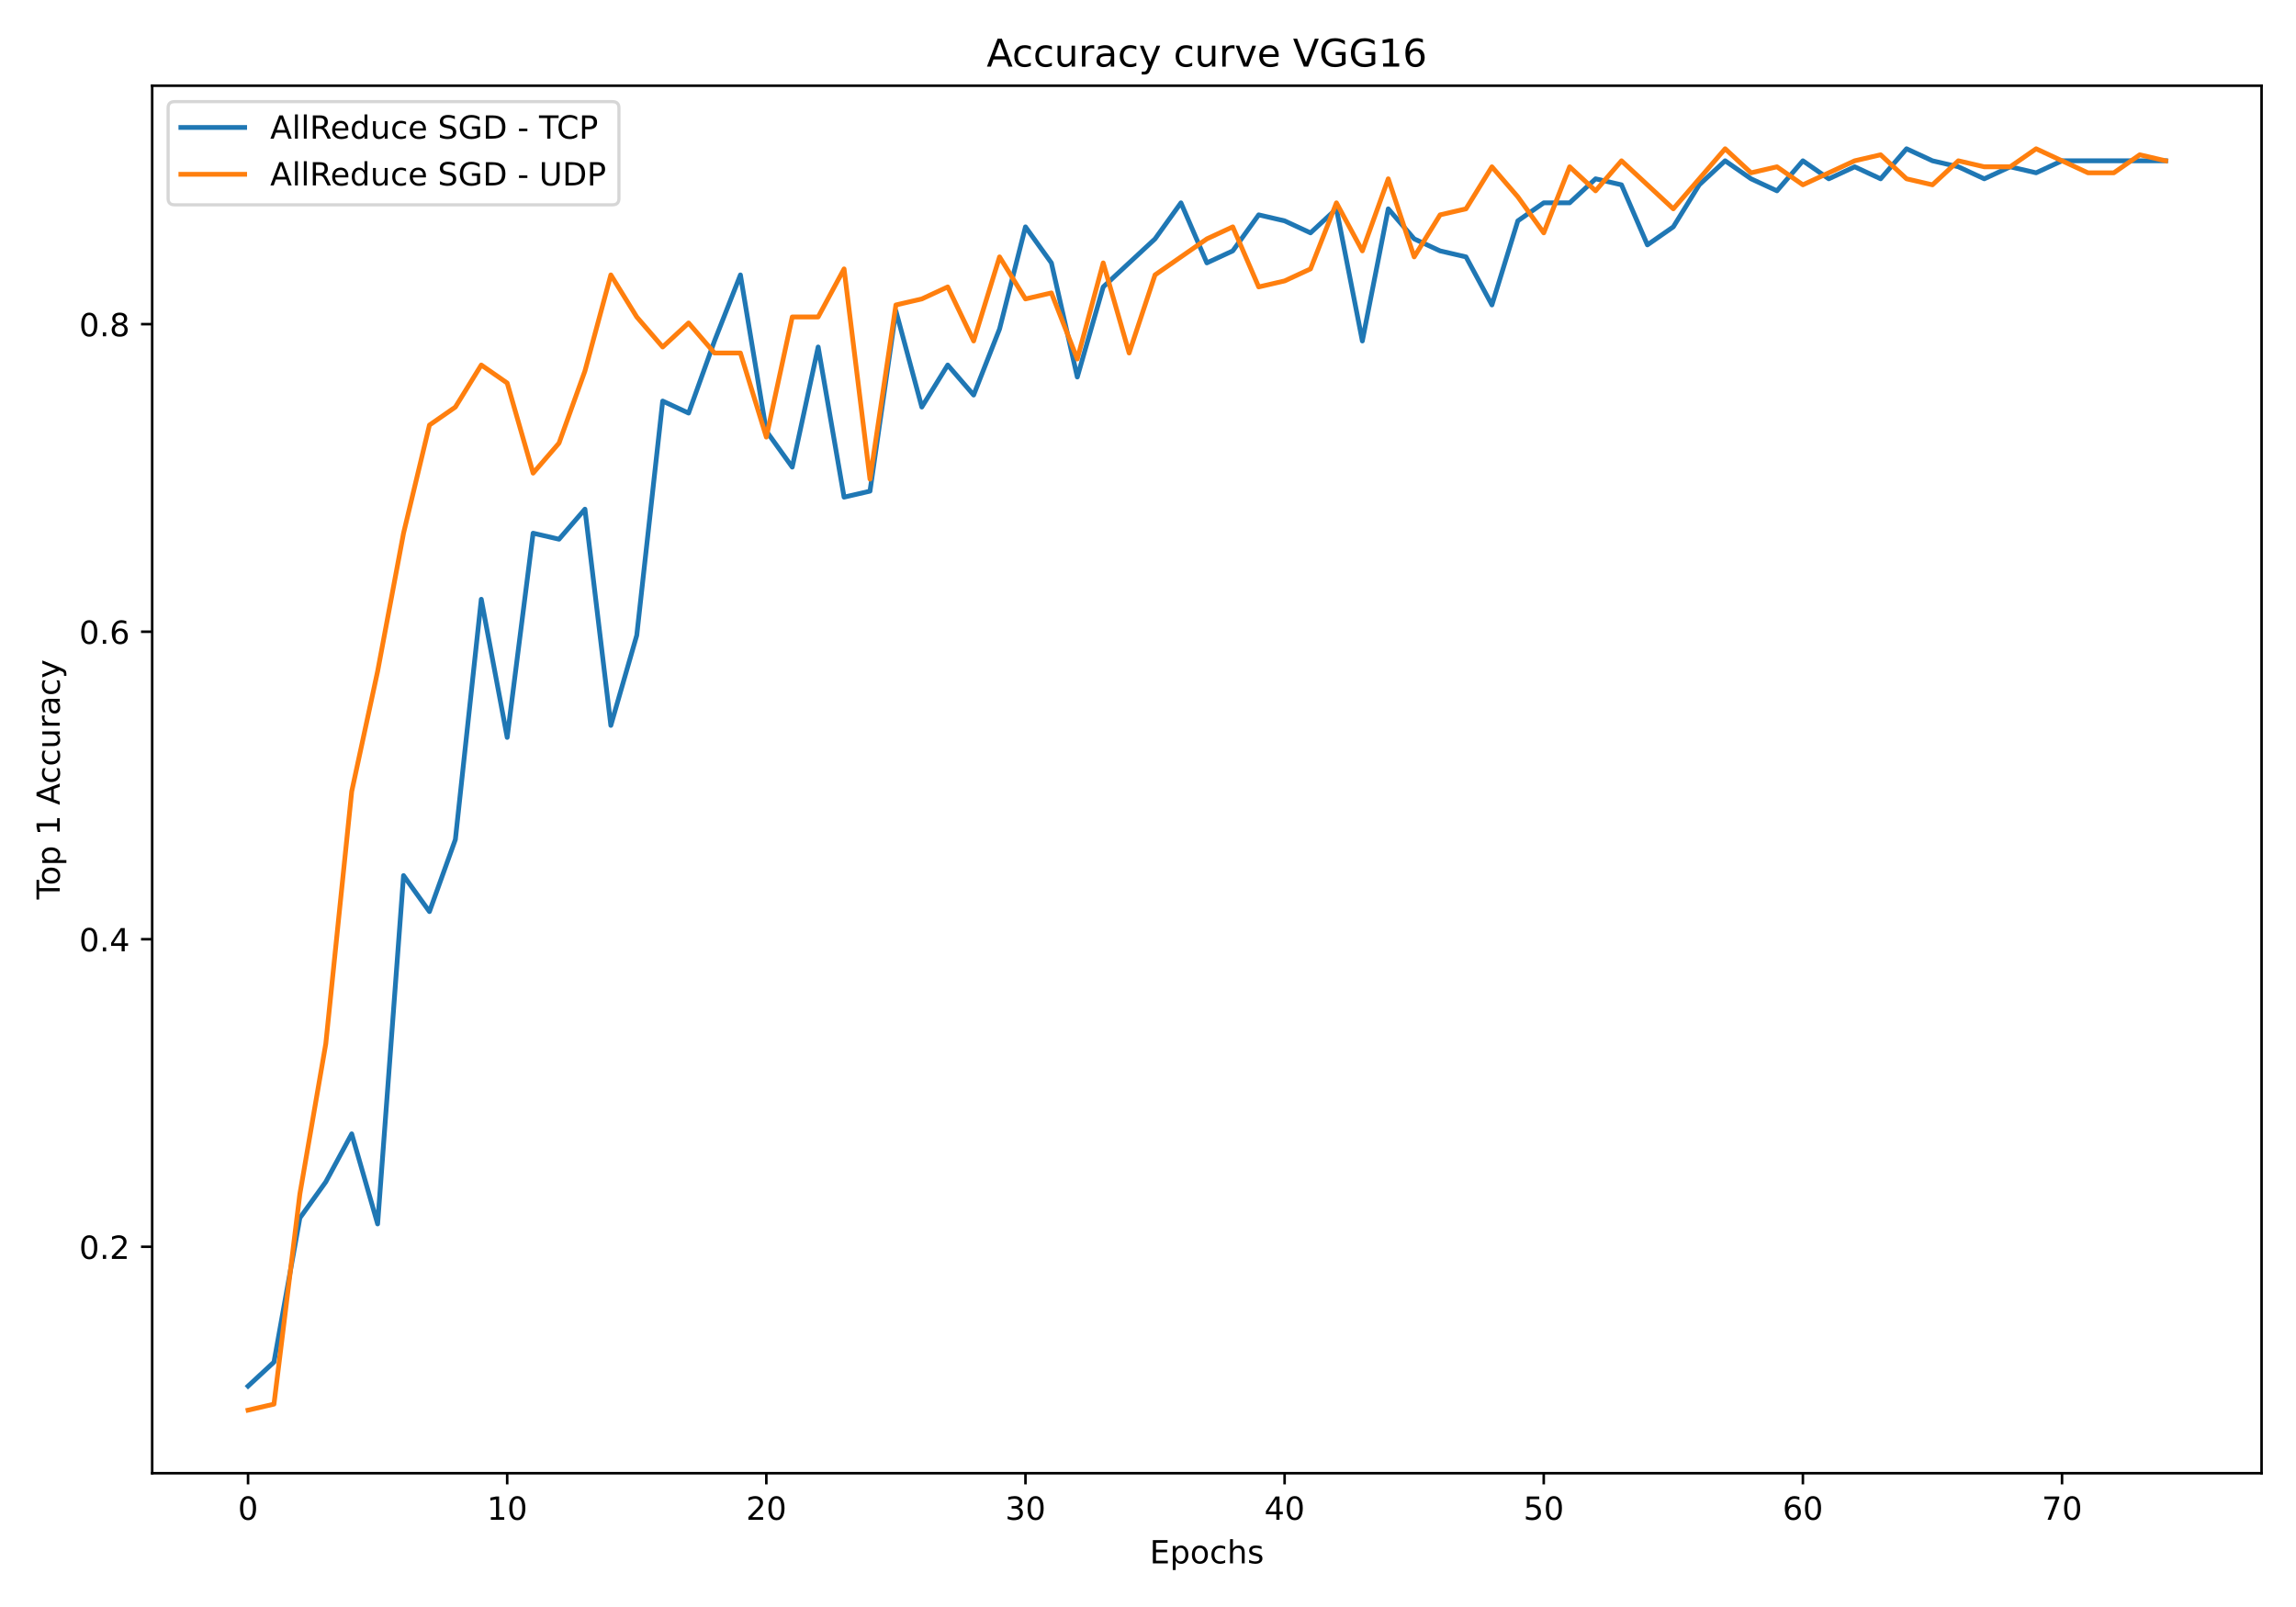
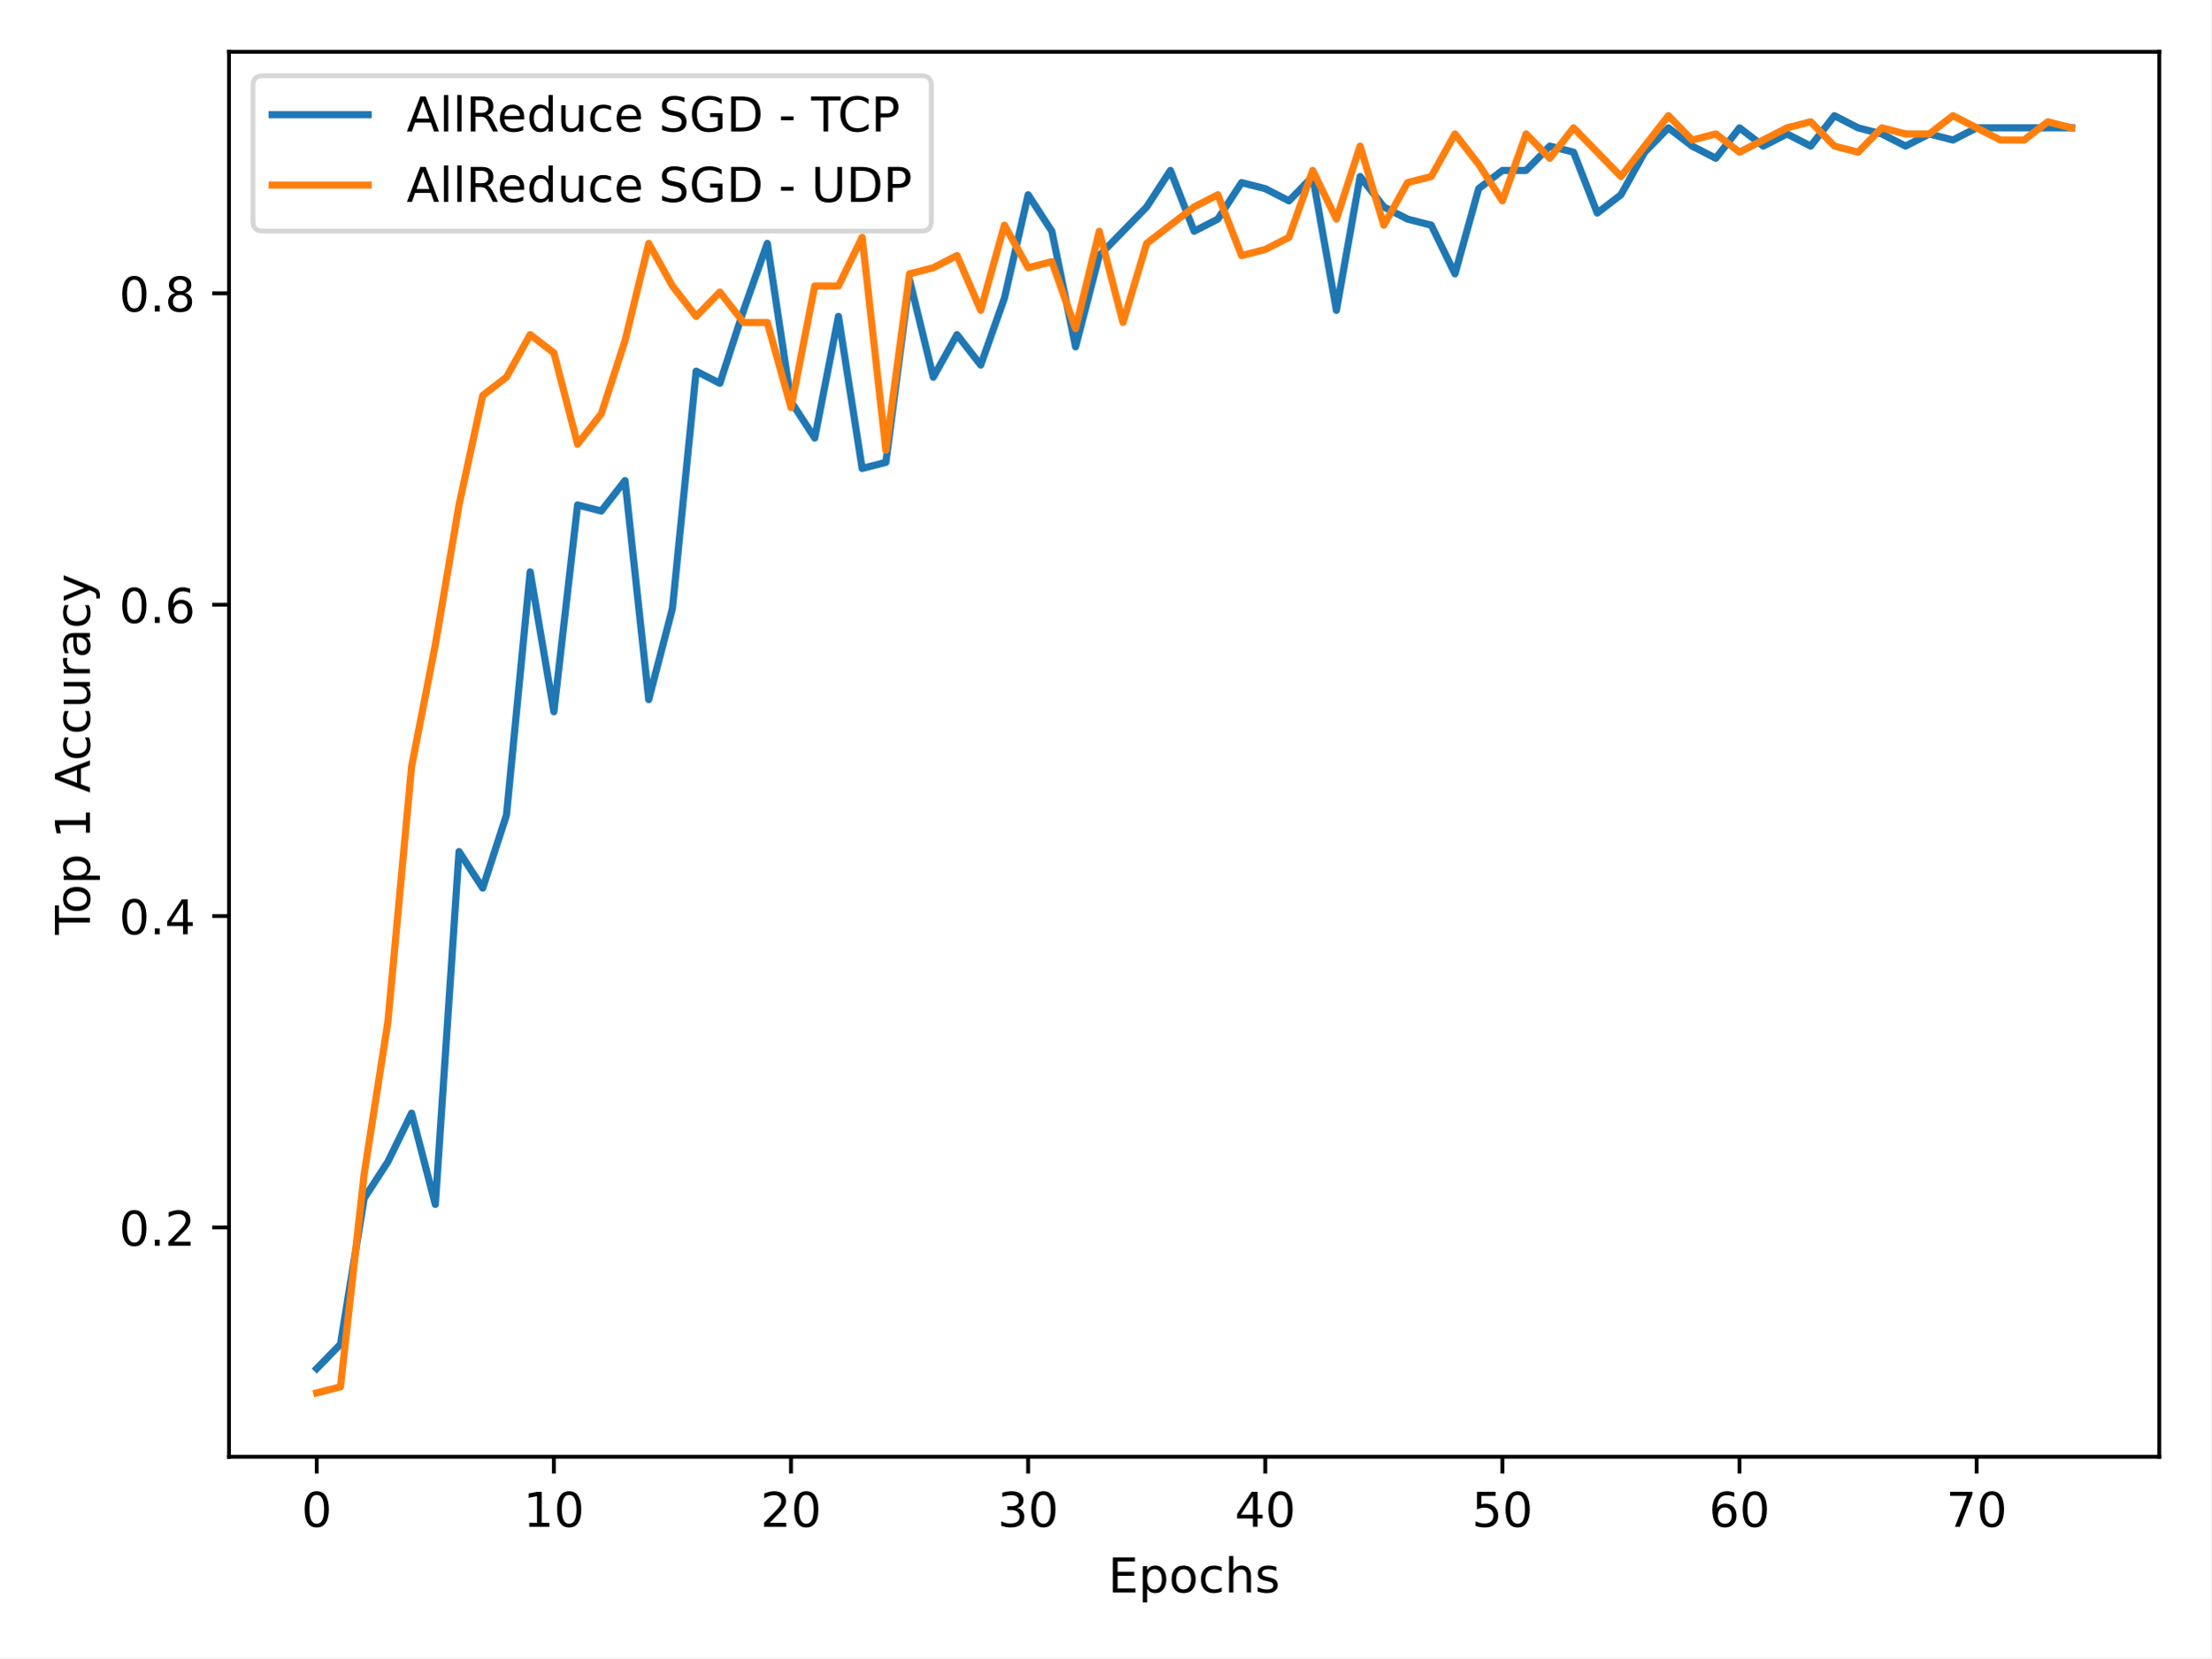
- <svg xmlns="http://www.w3.org/2000/svg" xmlns:xlink="http://www.w3.org/1999/xlink" height="504pt" version="1.1" viewBox="0 0 720 504" width="720pt">
+ <svg xmlns="http://www.w3.org/2000/svg" xmlns:xlink="http://www.w3.org/1999/xlink" height="345.6pt" version="1.1" viewBox="0 0 460.8 345.6" width="460.8pt">
  <defs>
    <style type="text/css">*{stroke-linecap:butt;stroke-linejoin:round;}</style>
  </defs>
  <g id="figure_1">
    <g id="patch_1">
-       <path d="M 0 504  L 720 504  L 720 0  L 0 0  z " style="fill:#ffffff;" />
+       <path d="M 0 345.6  L 460.8 345.6  L 460.8 0  L 0 0  z " style="fill:#ffffff;" />
    </g>
    <g id="axes_1">
      <g id="patch_2">
-         <path d="M 47.72 462.04  L 709.2 462.04  L 709.2 26.88  L 47.72 26.88  z " style="fill:#ffffff;" />
+         <path d="M 47.72 303.64  L 450 303.64  L 450 10.8  L 47.72 10.8  z " style="fill:#ffffff;" />
      </g>
      <g id="matplotlib.axis_1">
        <g id="xtick_1">
          <g id="line2d_1">
            <defs>
-               <path d="M 0 0  L 0 3.5  " id="m35777faf15" style="stroke:#000000;stroke-width:0.8;" />
-             </defs>
-             <g>
-               <use style="stroke:#000000;stroke-width:0.8;" x="77.787" xlink:href="#m35777faf15" y="462.04" />
+               <path d="M 0 0  L 0 3.5  " id="m9f5728639e" style="stroke:#000000;stroke-width:0.8;" />
+             </defs>
+             <g>
+               <use style="stroke:#000000;stroke-width:0.8;" x="66.005" xlink:href="#m9f5728639e" y="303.64" />
            </g>
          </g>
          <g id="text_1">
-             <g transform="translate(74.60602 476.6384)scale(0.1 -0.1)">
+             <g transform="translate(62.8242 318.2384)scale(0.1 -0.1)">
              <defs>
                <path d="M 31.781 66.406  Q 24.172 66.406 20.328 58.906  Q 16.5 51.422 16.5 36.375  Q 16.5 21.391 20.328 13.891  Q 24.172 6.391 31.781 6.391  Q 39.453 6.391 43.281 13.891  Q 47.125 21.391 47.125 36.375  Q 47.125 51.422 43.281 58.906  Q 39.453 66.406 31.781 66.406  z M 31.781 74.219  Q 44.047 74.219 50.516 64.516  Q 56.984 54.828 56.984 36.375  Q 56.984 17.969 50.516 8.266  Q 44.047 -1.422 31.781 -1.422  Q 19.531 -1.422 13.062 8.266  Q 6.594 17.969 6.594 36.375  Q 6.594 54.828 13.062 64.516  Q 19.531 74.219 31.781 74.219  z " id="DejaVuSans-48" />
              </defs>
              <use xlink:href="#DejaVuSans-48" />
            </g>
          </g>
        </g>
        <g id="xtick_2">
          <g id="line2d_2">
            <g>
-               <use style="stroke:#000000;stroke-width:0.8;" x="159.05" xlink:href="#m35777faf15" y="462.04" />
+               <use style="stroke:#000000;stroke-width:0.8;" x="115.426" xlink:href="#m9f5728639e" y="303.64" />
            </g>
          </g>
          <g id="text_2">
-             <g transform="translate(152.6877 476.6384)scale(0.1 -0.1)">
+             <g transform="translate(109.0631 318.2384)scale(0.1 -0.1)">
              <defs>
                <path d="M 12.406 8.297  L 28.516 8.297  L 28.516 63.922  L 10.984 60.406  L 10.984 69.391  L 28.422 72.906  L 38.281 72.906  L 38.281 8.297  L 54.391 8.297  L 54.391 0  L 12.406 0  z " id="DejaVuSans-49" />
              </defs>
              <use xlink:href="#DejaVuSans-49" />
              <use x="63.623" xlink:href="#DejaVuSans-48" />
            </g>
          </g>
        </g>
        <g id="xtick_3">
          <g id="line2d_3">
            <g>
-               <use style="stroke:#000000;stroke-width:0.8;" x="240.313" xlink:href="#m35777faf15" y="462.04" />
+               <use style="stroke:#000000;stroke-width:0.8;" x="164.846" xlink:href="#m9f5728639e" y="303.64" />
            </g>
          </g>
          <g id="text_3">
-             <g transform="translate(233.9506 476.6384)scale(0.1 -0.1)">
+             <g transform="translate(158.4832 318.2384)scale(0.1 -0.1)">
              <defs>
                <path d="M 19.188 8.297  L 53.609 8.297  L 53.609 0  L 7.328 0  L 7.328 8.297  Q 12.938 14.109 22.625 23.891  Q 32.328 33.688 34.812 36.531  Q 39.547 41.844 41.422 45.531  Q 43.312 49.219 43.312 52.781  Q 43.312 58.594 39.234 62.25  Q 35.156 65.922 28.609 65.922  Q 23.969 65.922 18.812 64.312  Q 13.672 62.703 7.812 59.422  L 7.812 69.391  Q 13.766 71.781 18.938 73  Q 24.125 74.219 28.422 74.219  Q 39.75 74.219 46.484 68.547  Q 53.219 62.891 53.219 53.422  Q 53.219 48.922 51.531 44.891  Q 49.859 40.875 45.406 35.406  Q 44.188 33.984 37.641 27.219  Q 31.109 20.453 19.188 8.297  z " id="DejaVuSans-50" />
              </defs>
              <use xlink:href="#DejaVuSans-50" />
              <use x="63.623" xlink:href="#DejaVuSans-48" />
            </g>
          </g>
        </g>
        <g id="xtick_4">
          <g id="line2d_4">
            <g>
-               <use style="stroke:#000000;stroke-width:0.8;" x="321.576" xlink:href="#m35777faf15" y="462.04" />
+               <use style="stroke:#000000;stroke-width:0.8;" x="214.266" xlink:href="#m9f5728639e" y="303.64" />
            </g>
          </g>
          <g id="text_4">
-             <g transform="translate(315.2135 476.6384)scale(0.1 -0.1)">
+             <g transform="translate(207.9034 318.2384)scale(0.1 -0.1)">
              <defs>
                <path d="M 40.578 39.312  Q 47.656 37.797 51.625 33  Q 55.609 28.219 55.609 21.188  Q 55.609 10.406 48.188 4.484  Q 40.766 -1.422 27.094 -1.422  Q 22.516 -1.422 17.656 -0.516  Q 12.797 0.391 7.625 2.203  L 7.625 11.719  Q 11.719 9.328 16.594 8.109  Q 21.484 6.891 26.812 6.891  Q 36.078 6.891 40.938 10.547  Q 45.797 14.203 45.797 21.188  Q 45.797 27.641 41.281 31.266  Q 36.766 34.906 28.719 34.906  L 20.219 34.906  L 20.219 43.016  L 29.109 43.016  Q 36.375 43.016 40.234 45.922  Q 44.094 48.828 44.094 54.297  Q 44.094 59.906 40.109 62.906  Q 36.141 65.922 28.719 65.922  Q 24.656 65.922 20.016 65.031  Q 15.375 64.156 9.812 62.312  L 9.812 71.094  Q 15.438 72.656 20.344 73.438  Q 25.25 74.219 29.594 74.219  Q 40.828 74.219 47.359 69.109  Q 53.906 64.016 53.906 55.328  Q 53.906 49.266 50.438 45.094  Q 46.969 40.922 40.578 39.312  z " id="DejaVuSans-51" />
              </defs>
              <use xlink:href="#DejaVuSans-51" />
              <use x="63.623" xlink:href="#DejaVuSans-48" />
            </g>
          </g>
        </g>
        <g id="xtick_5">
          <g id="line2d_5">
            <g>
-               <use style="stroke:#000000;stroke-width:0.8;" x="402.839" xlink:href="#m35777faf15" y="462.04" />
+               <use style="stroke:#000000;stroke-width:0.8;" x="263.686" xlink:href="#m9f5728639e" y="303.64" />
            </g>
          </g>
          <g id="text_5">
-             <g transform="translate(396.4764 476.6384)scale(0.1 -0.1)">
+             <g transform="translate(257.3235 318.2384)scale(0.1 -0.1)">
              <defs>
                <path d="M 37.797 64.312  L 12.891 25.391  L 37.797 25.391  z M 35.203 72.906  L 47.609 72.906  L 47.609 25.391  L 58.016 25.391  L 58.016 17.188  L 47.609 17.188  L 47.609 0  L 37.797 0  L 37.797 17.188  L 4.891 17.188  L 4.891 26.703  z " id="DejaVuSans-52" />
              </defs>
              <use xlink:href="#DejaVuSans-52" />
              <use x="63.623" xlink:href="#DejaVuSans-48" />
            </g>
          </g>
        </g>
        <g id="xtick_6">
          <g id="line2d_6">
            <g>
-               <use style="stroke:#000000;stroke-width:0.8;" x="484.102" xlink:href="#m35777faf15" y="462.04" />
+               <use style="stroke:#000000;stroke-width:0.8;" x="313.106" xlink:href="#m9f5728639e" y="303.64" />
            </g>
          </g>
          <g id="text_6">
-             <g transform="translate(477.7393 476.6384)scale(0.1 -0.1)">
+             <g transform="translate(306.7437 318.2384)scale(0.1 -0.1)">
              <defs>
                <path d="M 10.797 72.906  L 49.516 72.906  L 49.516 64.594  L 19.828 64.594  L 19.828 46.734  Q 21.969 47.469 24.109 47.828  Q 26.266 48.188 28.422 48.188  Q 40.625 48.188 47.75 41.5  Q 54.891 34.812 54.891 23.391  Q 54.891 11.625 47.562 5.094  Q 40.234 -1.422 26.906 -1.422  Q 22.312 -1.422 17.547 -0.641  Q 12.797 0.141 7.719 1.703  L 7.719 11.625  Q 12.109 9.234 16.797 8.062  Q 21.484 6.891 26.703 6.891  Q 35.156 6.891 40.078 11.328  Q 45.016 15.766 45.016 23.391  Q 45.016 31 40.078 35.438  Q 35.156 39.891 26.703 39.891  Q 22.75 39.891 18.812 39.016  Q 14.891 38.141 10.797 36.281  z " id="DejaVuSans-53" />
              </defs>
              <use xlink:href="#DejaVuSans-53" />
              <use x="63.623" xlink:href="#DejaVuSans-48" />
            </g>
          </g>
        </g>
        <g id="xtick_7">
          <g id="line2d_7">
            <g>
-               <use style="stroke:#000000;stroke-width:0.8;" x="565.365" xlink:href="#m35777faf15" y="462.04" />
+               <use style="stroke:#000000;stroke-width:0.8;" x="362.526" xlink:href="#m9f5728639e" y="303.64" />
            </g>
          </g>
          <g id="text_7">
-             <g transform="translate(559.0022 476.6384)scale(0.1 -0.1)">
+             <g transform="translate(356.1638 318.2384)scale(0.1 -0.1)">
              <defs>
                <path d="M 33.016 40.375  Q 26.375 40.375 22.484 35.828  Q 18.609 31.297 18.609 23.391  Q 18.609 15.531 22.484 10.953  Q 26.375 6.391 33.016 6.391  Q 39.656 6.391 43.531 10.953  Q 47.406 15.531 47.406 23.391  Q 47.406 31.297 43.531 35.828  Q 39.656 40.375 33.016 40.375  z M 52.594 71.297  L 52.594 62.312  Q 48.875 64.062 45.094 64.984  Q 41.312 65.922 37.594 65.922  Q 27.828 65.922 22.672 59.328  Q 17.531 52.734 16.797 39.406  Q 19.672 43.656 24.016 45.922  Q 28.375 48.188 33.594 48.188  Q 44.578 48.188 50.953 41.516  Q 57.328 34.859 57.328 23.391  Q 57.328 12.156 50.688 5.359  Q 44.047 -1.422 33.016 -1.422  Q 20.359 -1.422 13.672 8.266  Q 6.984 17.969 6.984 36.375  Q 6.984 53.656 15.188 63.938  Q 23.391 74.219 37.203 74.219  Q 40.922 74.219 44.703 73.484  Q 48.484 72.75 52.594 71.297  z " id="DejaVuSans-54" />
              </defs>
              <use xlink:href="#DejaVuSans-54" />
              <use x="63.623" xlink:href="#DejaVuSans-48" />
            </g>
          </g>
        </g>
        <g id="xtick_8">
          <g id="line2d_8">
            <g>
-               <use style="stroke:#000000;stroke-width:0.8;" x="646.628" xlink:href="#m35777faf15" y="462.04" />
+               <use style="stroke:#000000;stroke-width:0.8;" x="411.946" xlink:href="#m9f5728639e" y="303.64" />
            </g>
          </g>
          <g id="text_8">
-             <g transform="translate(640.2651 476.6384)scale(0.1 -0.1)">
+             <g transform="translate(405.584 318.2384)scale(0.1 -0.1)">
              <defs>
                <path d="M 8.203 72.906  L 55.078 72.906  L 55.078 68.703  L 28.609 0  L 18.312 0  L 43.219 64.594  L 8.203 64.594  z " id="DejaVuSans-55" />
              </defs>
              <use xlink:href="#DejaVuSans-55" />
              <use x="63.623" xlink:href="#DejaVuSans-48" />
            </g>
          </g>
        </g>
        <g id="text_9">
-           <g transform="translate(360.5444 490.3166)scale(0.1 -0.1)">
+           <g transform="translate(230.9444 331.9166)scale(0.1 -0.1)">
            <defs>
              <path d="M 9.812 72.906  L 55.906 72.906  L 55.906 64.594  L 19.672 64.594  L 19.672 43.016  L 54.391 43.016  L 54.391 34.719  L 19.672 34.719  L 19.672 8.297  L 56.781 8.297  L 56.781 0  L 9.812 0  z " id="DejaVuSans-69" />
              <path d="M 18.109 8.203  L 18.109 -20.797  L 9.078 -20.797  L 9.078 54.688  L 18.109 54.688  L 18.109 46.391  Q 20.953 51.266 25.266 53.625  Q 29.594 56 35.594 56  Q 45.562 56 51.781 48.094  Q 58.016 40.188 58.016 27.297  Q 58.016 14.406 51.781 6.484  Q 45.562 -1.422 35.594 -1.422  Q 29.594 -1.422 25.266 0.953  Q 20.953 3.328 18.109 8.203  z M 48.688 27.297  Q 48.688 37.203 44.609 42.844  Q 40.531 48.484 33.406 48.484  Q 26.266 48.484 22.188 42.844  Q 18.109 37.203 18.109 27.297  Q 18.109 17.391 22.188 11.75  Q 26.266 6.109 33.406 6.109  Q 40.531 6.109 44.609 11.75  Q 48.688 17.391 48.688 27.297  z " id="DejaVuSans-112" />
              <path d="M 30.609 48.391  Q 23.391 48.391 19.188 42.75  Q 14.984 37.109 14.984 27.297  Q 14.984 17.484 19.156 11.844  Q 23.344 6.203 30.609 6.203  Q 37.797 6.203 41.984 11.859  Q 46.188 17.531 46.188 27.297  Q 46.188 37.016 41.984 42.703  Q 37.797 48.391 30.609 48.391  z M 30.609 56  Q 42.328 56 49.016 48.375  Q 55.719 40.766 55.719 27.297  Q 55.719 13.875 49.016 6.219  Q 42.328 -1.422 30.609 -1.422  Q 18.844 -1.422 12.172 6.219  Q 5.516 13.875 5.516 27.297  Q 5.516 40.766 12.172 48.375  Q 18.844 56 30.609 56  z " id="DejaVuSans-111" />
              <path d="M 48.781 52.594  L 48.781 44.188  Q 44.969 46.297 41.141 47.344  Q 37.312 48.391 33.406 48.391  Q 24.656 48.391 19.812 42.844  Q 14.984 37.312 14.984 27.297  Q 14.984 17.281 19.812 11.734  Q 24.656 6.203 33.406 6.203  Q 37.312 6.203 41.141 7.25  Q 44.969 8.297 48.781 10.406  L 48.781 2.094  Q 45.016 0.344 40.984 -0.531  Q 36.969 -1.422 32.422 -1.422  Q 20.062 -1.422 12.781 6.344  Q 5.516 14.109 5.516 27.297  Q 5.516 40.672 12.859 48.328  Q 20.219 56 33.016 56  Q 37.156 56 41.109 55.141  Q 45.062 54.297 48.781 52.594  z " id="DejaVuSans-99" />
              <path d="M 54.891 33.016  L 54.891 0  L 45.906 0  L 45.906 32.719  Q 45.906 40.484 42.875 44.328  Q 39.844 48.188 33.797 48.188  Q 26.516 48.188 22.312 43.547  Q 18.109 38.922 18.109 30.906  L 18.109 0  L 9.078 0  L 9.078 75.984  L 18.109 75.984  L 18.109 46.188  Q 21.344 51.125 25.703 53.562  Q 30.078 56 35.797 56  Q 45.219 56 50.047 50.172  Q 54.891 44.344 54.891 33.016  z " id="DejaVuSans-104" />
              <path d="M 44.281 53.078  L 44.281 44.578  Q 40.484 46.531 36.375 47.5  Q 32.281 48.484 27.875 48.484  Q 21.188 48.484 17.844 46.438  Q 14.5 44.391 14.5 40.281  Q 14.5 37.156 16.891 35.375  Q 19.281 33.594 26.516 31.984  L 29.594 31.297  Q 39.156 29.25 43.188 25.516  Q 47.219 21.781 47.219 15.094  Q 47.219 7.469 41.188 3.016  Q 35.156 -1.422 24.609 -1.422  Q 20.219 -1.422 15.453 -0.562  Q 10.688 0.297 5.422 2  L 5.422 11.281  Q 10.406 8.688 15.234 7.391  Q 20.062 6.109 24.812 6.109  Q 31.156 6.109 34.562 8.281  Q 37.984 10.453 37.984 14.406  Q 37.984 18.062 35.516 20.016  Q 33.062 21.969 24.703 23.781  L 21.578 24.516  Q 13.234 26.266 9.516 29.906  Q 5.812 33.547 5.812 39.891  Q 5.812 47.609 11.281 51.797  Q 16.75 56 26.812 56  Q 31.781 56 36.172 55.266  Q 40.578 54.547 44.281 53.078  z " id="DejaVuSans-115" />
            </defs>
            <use xlink:href="#DejaVuSans-69" />
            <use x="63.184" xlink:href="#DejaVuSans-112" />
            <use x="126.66" xlink:href="#DejaVuSans-111" />
            <use x="187.842" xlink:href="#DejaVuSans-99" />
            <use x="242.822" xlink:href="#DejaVuSans-104" />
            <use x="306.201" xlink:href="#DejaVuSans-115" />
          </g>
        </g>
      </g>
      <g id="matplotlib.axis_2">
        <g id="ytick_1">
          <g id="line2d_9">
            <defs>
-               <path d="M 0 0  L -3.5 0  " id="mf1822fbde4" style="stroke:#000000;stroke-width:0.8;" />
-             </defs>
-             <g>
-               <use style="stroke:#000000;stroke-width:0.8;" x="47.72" xlink:href="#mf1822fbde4" y="391.02" />
+               <path d="M 0 0  L -3.5 0  " id="m3a8a1574c3" style="stroke:#000000;stroke-width:0.8;" />
+             </defs>
+             <g>
+               <use style="stroke:#000000;stroke-width:0.8;" x="47.72" xlink:href="#m3a8a1574c3" y="255.847" />
            </g>
          </g>
          <g id="text_10">
-             <g transform="translate(24.81687 394.8196)scale(0.1 -0.1)">
+             <g transform="translate(24.81687 259.6467)scale(0.1 -0.1)">
              <defs>
                <path d="M 10.688 12.406  L 21 12.406  L 21 0  L 10.688 0  z " id="DejaVuSans-46" />
              </defs>
              <use xlink:href="#DejaVuSans-48" />
              <use x="63.623" xlink:href="#DejaVuSans-46" />
              <use x="95.41" xlink:href="#DejaVuSans-50" />
            </g>
          </g>
        </g>
        <g id="ytick_2">
          <g id="line2d_10">
            <g>
-               <use style="stroke:#000000;stroke-width:0.8;" x="47.72" xlink:href="#mf1822fbde4" y="294.569" />
+               <use style="stroke:#000000;stroke-width:0.8;" x="47.72" xlink:href="#m3a8a1574c3" y="190.941" />
            </g>
          </g>
          <g id="text_11">
-             <g transform="translate(24.81687 298.3686)scale(0.1 -0.1)">
+             <g transform="translate(24.81687 194.7402)scale(0.1 -0.1)">
              <use xlink:href="#DejaVuSans-48" />
              <use x="63.623" xlink:href="#DejaVuSans-46" />
              <use x="95.41" xlink:href="#DejaVuSans-52" />
            </g>
          </g>
        </g>
        <g id="ytick_3">
          <g id="line2d_11">
            <g>
-               <use style="stroke:#000000;stroke-width:0.8;" x="47.72" xlink:href="#mf1822fbde4" y="198.118" />
+               <use style="stroke:#000000;stroke-width:0.8;" x="47.72" xlink:href="#m3a8a1574c3" y="126.034" />
            </g>
          </g>
          <g id="text_12">
-             <g transform="translate(24.81687 201.9175)scale(0.1 -0.1)">
+             <g transform="translate(24.81687 129.8337)scale(0.1 -0.1)">
              <use xlink:href="#DejaVuSans-48" />
              <use x="63.623" xlink:href="#DejaVuSans-46" />
              <use x="95.41" xlink:href="#DejaVuSans-54" />
            </g>
          </g>
        </g>
        <g id="ytick_4">
          <g id="line2d_12">
            <g>
-               <use style="stroke:#000000;stroke-width:0.8;" x="47.72" xlink:href="#mf1822fbde4" y="101.667" />
+               <use style="stroke:#000000;stroke-width:0.8;" x="47.72" xlink:href="#m3a8a1574c3" y="61.128" />
            </g>
          </g>
          <g id="text_13">
-             <g transform="translate(24.81687 105.4665)scale(0.1 -0.1)">
+             <g transform="translate(24.81687 64.92713)scale(0.1 -0.1)">
              <defs>
                <path d="M 31.781 34.625  Q 24.75 34.625 20.719 30.859  Q 16.703 27.094 16.703 20.516  Q 16.703 13.922 20.719 10.156  Q 24.75 6.391 31.781 6.391  Q 38.812 6.391 42.859 10.172  Q 46.922 13.969 46.922 20.516  Q 46.922 27.094 42.891 30.859  Q 38.875 34.625 31.781 34.625  z M 21.922 38.812  Q 15.578 40.375 12.031 44.719  Q 8.5 49.078 8.5 55.328  Q 8.5 64.062 14.719 69.141  Q 20.953 74.219 31.781 74.219  Q 42.672 74.219 48.875 69.141  Q 55.078 64.062 55.078 55.328  Q 55.078 49.078 51.531 44.719  Q 48 40.375 41.703 38.812  Q 48.828 37.156 52.797 32.312  Q 56.781 27.484 56.781 20.516  Q 56.781 9.906 50.312 4.234  Q 43.844 -1.422 31.781 -1.422  Q 19.734 -1.422 13.25 4.234  Q 6.781 9.906 6.781 20.516  Q 6.781 27.484 10.781 32.312  Q 14.797 37.156 21.922 38.812  z M 18.312 54.391  Q 18.312 48.734 21.844 45.562  Q 25.391 42.391 31.781 42.391  Q 38.141 42.391 41.719 45.562  Q 45.312 48.734 45.312 54.391  Q 45.312 60.062 41.719 63.234  Q 38.141 66.406 31.781 66.406  Q 25.391 66.406 21.844 63.234  Q 18.312 60.062 18.312 54.391  z " id="DejaVuSans-56" />
              </defs>
              <use xlink:href="#DejaVuSans-48" />
              <use x="63.623" xlink:href="#DejaVuSans-46" />
              <use x="95.41" xlink:href="#DejaVuSans-56" />
            </g>
          </g>
        </g>
        <g id="text_14">
-           <g transform="translate(18.73719 282.085)rotate(-90)scale(0.1 -0.1)">
+           <g transform="translate(18.73719 194.845)rotate(-90)scale(0.1 -0.1)">
            <defs>
              <path d="M -0.297 72.906  L 61.375 72.906  L 61.375 64.594  L 35.5 64.594  L 35.5 0  L 25.594 0  L 25.594 64.594  L -0.297 64.594  z " id="DejaVuSans-84" />
              <path id="DejaVuSans-32" />
              <path d="M 34.188 63.188  L 20.797 26.906  L 47.609 26.906  z M 28.609 72.906  L 39.797 72.906  L 67.578 0  L 57.328 0  L 50.688 18.703  L 17.828 18.703  L 11.188 0  L 0.781 0  z " id="DejaVuSans-65" />
              <path d="M 8.5 21.578  L 8.5 54.688  L 17.484 54.688  L 17.484 21.922  Q 17.484 14.156 20.5 10.266  Q 23.531 6.391 29.594 6.391  Q 36.859 6.391 41.078 11.031  Q 45.312 15.672 45.312 23.688  L 45.312 54.688  L 54.297 54.688  L 54.297 0  L 45.312 0  L 45.312 8.406  Q 42.047 3.422 37.719 1  Q 33.406 -1.422 27.688 -1.422  Q 18.266 -1.422 13.375 4.438  Q 8.5 10.297 8.5 21.578  z M 31.109 56  z " id="DejaVuSans-117" />
              <path d="M 41.109 46.297  Q 39.594 47.172 37.812 47.578  Q 36.031 48 33.891 48  Q 26.266 48 22.188 43.047  Q 18.109 38.094 18.109 28.812  L 18.109 0  L 9.078 0  L 9.078 54.688  L 18.109 54.688  L 18.109 46.188  Q 20.953 51.172 25.484 53.578  Q 30.031 56 36.531 56  Q 37.453 56 38.578 55.875  Q 39.703 55.766 41.062 55.516  z " id="DejaVuSans-114" />
              <path d="M 34.281 27.484  Q 23.391 27.484 19.188 25  Q 14.984 22.516 14.984 16.5  Q 14.984 11.719 18.141 8.906  Q 21.297 6.109 26.703 6.109  Q 34.188 6.109 38.703 11.406  Q 43.219 16.703 43.219 25.484  L 43.219 27.484  z M 52.203 31.203  L 52.203 0  L 43.219 0  L 43.219 8.297  Q 40.141 3.328 35.547 0.953  Q 30.953 -1.422 24.312 -1.422  Q 15.922 -1.422 10.953 3.297  Q 6 8.016 6 15.922  Q 6 25.141 12.172 29.828  Q 18.359 34.516 30.609 34.516  L 43.219 34.516  L 43.219 35.406  Q 43.219 41.609 39.141 45  Q 35.062 48.391 27.688 48.391  Q 23 48.391 18.547 47.266  Q 14.109 46.141 10.016 43.891  L 10.016 52.203  Q 14.938 54.109 19.578 55.047  Q 24.219 56 28.609 56  Q 40.484 56 46.344 49.844  Q 52.203 43.703 52.203 31.203  z " id="DejaVuSans-97" />
              <path d="M 32.172 -5.078  Q 28.375 -14.844 24.75 -17.812  Q 21.141 -20.797 15.094 -20.797  L 7.906 -20.797  L 7.906 -13.281  L 13.188 -13.281  Q 16.891 -13.281 18.938 -11.516  Q 21 -9.766 23.484 -3.219  L 25.094 0.875  L 2.984 54.688  L 12.5 54.688  L 29.594 11.922  L 46.688 54.688  L 56.203 54.688  z " id="DejaVuSans-121" />
            </defs>
            <use xlink:href="#DejaVuSans-84" />
            <use x="44.084" xlink:href="#DejaVuSans-111" />
            <use x="105.266" xlink:href="#DejaVuSans-112" />
            <use x="168.742" xlink:href="#DejaVuSans-32" />
            <use x="200.529" xlink:href="#DejaVuSans-49" />
            <use x="264.152" xlink:href="#DejaVuSans-32" />
            <use x="295.939" xlink:href="#DejaVuSans-65" />
            <use x="362.598" xlink:href="#DejaVuSans-99" />
            <use x="417.578" xlink:href="#DejaVuSans-99" />
            <use x="472.559" xlink:href="#DejaVuSans-117" />
            <use x="535.938" xlink:href="#DejaVuSans-114" />
            <use x="577.051" xlink:href="#DejaVuSans-97" />
            <use x="638.33" xlink:href="#DejaVuSans-99" />
            <use x="693.311" xlink:href="#DejaVuSans-121" />
          </g>
        </g>
      </g>
      <g id="line2d_13">
-         <path clip-path="url(#pda87ad1777)" d="M 77.787 434.725  L 85.914 427.19  L 94.04 381.978  L 102.166 370.675  L 110.292 355.605  L 118.419 383.862  L 126.545 274.601  L 134.671 285.904  L 142.798 263.298  L 150.924 187.946  L 159.05 231.273  L 167.176 167.224  L 175.303 169.108  L 183.429 159.689  L 191.555 227.506  L 199.682 199.249  L 207.808 125.78  L 215.934 129.548  L 224.06 106.942  L 232.187 86.22  L 240.313 135.199  L 248.439 146.502  L 256.566 108.826  L 264.692 155.921  L 272.818 154.037  L 280.945 97.523  L 289.071 127.664  L 297.197 114.477  L 305.323 123.896  L 313.45 103.174  L 321.576 71.15  L 329.702 82.452  L 337.829 118.245  L 345.955 89.988  L 354.081 82.452  L 362.207 74.917  L 370.334 63.614  L 378.46 82.452  L 386.586 78.685  L 394.713 67.382  L 402.839 69.266  L 410.965 73.033  L 419.091 65.498  L 427.218 106.942  L 435.344 65.498  L 443.47 74.917  L 451.597 78.685  L 459.723 80.569  L 467.849 95.639  L 475.975 69.266  L 484.102 63.614  L 492.228 63.614  L 500.354 56.079  L 508.481 57.963  L 516.607 76.801  L 524.733 71.15  L 532.86 57.963  L 540.986 50.428  L 549.112 56.079  L 557.238 59.847  L 565.365 50.428  L 573.491 56.079  L 581.617 52.311  L 589.744 56.079  L 597.87 46.66  L 605.996 50.428  L 614.122 52.311  L 622.249 56.079  L 630.375 52.311  L 638.501 54.195  L 646.628 50.428  L 654.754 50.428  L 662.88 50.428  L 671.006 50.428  L 679.133 50.428  " style="fill:none;stroke:#1f77b4;stroke-linecap:square;stroke-width:1.5;" />
+         <path clip-path="url(#p72094331c3)" d="M 66.005 285.258  L 70.947 280.187  L 75.889 249.763  L 80.831 242.156  L 85.774 232.015  L 90.716 251.03  L 95.658 177.503  L 100.6 185.11  L 105.542 169.897  L 110.484 119.189  L 115.426 148.346  L 120.368 105.244  L 125.31 106.512  L 130.252 100.173  L 135.194 145.811  L 140.136 126.795  L 145.078 77.355  L 150.02 79.89  L 154.962 64.677  L 159.904 50.733  L 164.846 83.693  L 169.788 91.299  L 174.73 65.945  L 179.672 97.638  L 184.614 96.37  L 189.556 58.339  L 194.498 78.622  L 199.44 69.748  L 204.382 76.087  L 209.324 62.142  L 214.266 40.591  L 219.208 48.197  L 224.15 72.284  L 229.092 53.268  L 234.034 48.197  L 238.976 43.126  L 243.918 35.52  L 248.86 48.197  L 253.802 45.662  L 258.744 38.056  L 263.686 39.323  L 268.628 41.859  L 273.57 36.788  L 278.512 64.677  L 283.454 36.788  L 288.396 43.126  L 293.338 45.662  L 298.28 46.93  L 303.222 57.071  L 308.164 39.323  L 313.106 35.52  L 318.048 35.52  L 322.99 30.449  L 327.932 31.717  L 332.874 44.394  L 337.816 40.591  L 342.758 31.717  L 347.7 26.646  L 352.642 30.449  L 357.584 32.985  L 362.526 26.646  L 367.468 30.449  L 372.41 27.914  L 377.352 30.449  L 382.294 24.111  L 387.236 26.646  L 392.178 27.914  L 397.12 30.449  L 402.062 27.914  L 407.004 29.182  L 411.946 26.646  L 416.889 26.646  L 421.831 26.646  L 426.773 26.646  L 431.715 26.646  " style="fill:none;stroke:#1f77b4;stroke-linecap:square;stroke-width:1.5;" />
      </g>
      <g id="line2d_14">
-         <path clip-path="url(#pda87ad1777)" d="M 77.787 442.26  L 85.914 440.376  L 94.04 374.443  L 102.166 327.348  L 110.292 248.228  L 118.419 210.551  L 126.545 167.224  L 134.671 133.315  L 142.798 127.664  L 150.924 114.477  L 159.05 120.129  L 167.176 148.386  L 175.303 138.967  L 183.429 116.361  L 191.555 86.22  L 199.682 99.407  L 207.808 108.826  L 215.934 101.29  L 224.06 110.71  L 232.187 110.71  L 240.313 137.083  L 248.439 99.407  L 256.566 99.407  L 264.692 84.336  L 272.818 150.27  L 280.945 95.639  L 289.071 93.755  L 297.197 89.988  L 305.323 106.942  L 313.45 80.569  L 321.576 93.755  L 329.702 91.871  L 337.829 112.593  L 345.955 82.452  L 354.081 110.71  L 362.207 86.22  L 370.334 80.569  L 378.46 74.917  L 386.586 71.15  L 394.713 89.988  L 402.839 88.104  L 410.965 84.336  L 419.091 63.614  L 427.218 78.685  L 435.344 56.079  L 443.47 80.569  L 451.597 67.382  L 459.723 65.498  L 467.849 52.311  L 475.975 61.73  L 484.102 73.033  L 492.228 52.311  L 500.354 59.847  L 508.481 50.428  L 516.607 57.963  L 524.733 65.498  L 532.86 56.079  L 540.986 46.66  L 549.112 54.195  L 557.238 52.311  L 565.365 57.963  L 573.491 54.195  L 581.617 50.428  L 589.744 48.544  L 597.87 56.079  L 605.996 57.963  L 614.122 50.428  L 622.249 52.311  L 630.375 52.311  L 638.501 46.66  L 646.628 50.428  L 654.754 54.195  L 662.88 54.195  L 671.006 48.544  L 679.133 50.428  " style="fill:none;stroke:#ff7f0e;stroke-linecap:square;stroke-width:1.5;" />
+         <path clip-path="url(#p72094331c3)" d="M 66.005 290.329  L 70.947 289.061  L 75.889 244.692  L 80.831 212.999  L 85.774 159.755  L 90.716 134.401  L 95.658 105.244  L 100.6 82.425  L 105.542 78.622  L 110.484 69.748  L 115.426 73.551  L 120.368 92.567  L 125.31 86.228  L 130.252 71.016  L 135.194 50.733  L 140.136 59.607  L 145.078 65.945  L 150.02 60.874  L 154.962 67.213  L 159.904 67.213  L 164.846 84.961  L 169.788 59.607  L 174.73 59.607  L 179.672 49.465  L 184.614 93.835  L 189.556 57.071  L 194.498 55.804  L 199.44 53.268  L 204.382 64.677  L 209.324 46.93  L 214.266 55.804  L 219.208 54.536  L 224.15 68.481  L 229.092 48.197  L 234.034 67.213  L 238.976 50.733  L 243.918 46.93  L 248.86 43.126  L 253.802 40.591  L 258.744 53.268  L 263.686 52  L 268.628 49.465  L 273.57 35.52  L 278.512 45.662  L 283.454 30.449  L 288.396 46.93  L 293.338 38.056  L 298.28 36.788  L 303.222 27.914  L 308.164 34.253  L 313.106 41.859  L 318.048 27.914  L 322.99 32.985  L 327.932 26.646  L 332.874 31.717  L 337.816 36.788  L 342.758 30.449  L 347.7 24.111  L 352.642 29.182  L 357.584 27.914  L 362.526 31.717  L 367.468 29.182  L 372.41 26.646  L 377.352 25.379  L 382.294 30.449  L 387.236 31.717  L 392.178 26.646  L 397.12 27.914  L 402.062 27.914  L 407.004 24.111  L 411.946 26.646  L 416.889 29.182  L 421.831 29.182  L 426.773 25.379  L 431.715 26.646  " style="fill:none;stroke:#ff7f0e;stroke-linecap:square;stroke-width:1.5;" />
      </g>
      <g id="patch_3">
-         <path d="M 47.72 462.04  L 47.72 26.88  " style="fill:none;stroke:#000000;stroke-linecap:square;stroke-linejoin:miter;stroke-width:0.8;" />
+         <path d="M 47.72 303.64  L 47.72 10.8  " style="fill:none;stroke:#000000;stroke-linecap:square;stroke-linejoin:miter;stroke-width:0.8;" />
      </g>
      <g id="patch_4">
-         <path d="M 709.2 462.04  L 709.2 26.88  " style="fill:none;stroke:#000000;stroke-linecap:square;stroke-linejoin:miter;stroke-width:0.8;" />
+         <path d="M 450 303.64  L 450 10.8  " style="fill:none;stroke:#000000;stroke-linecap:square;stroke-linejoin:miter;stroke-width:0.8;" />
      </g>
      <g id="patch_5">
-         <path d="M 47.72 462.04  L 709.2 462.04  " style="fill:none;stroke:#000000;stroke-linecap:square;stroke-linejoin:miter;stroke-width:0.8;" />
+         <path d="M 47.72 303.64  L 450 303.64  " style="fill:none;stroke:#000000;stroke-linecap:square;stroke-linejoin:miter;stroke-width:0.8;" />
      </g>
      <g id="patch_6">
-         <path d="M 47.72 26.88  L 709.2 26.88  " style="fill:none;stroke:#000000;stroke-linecap:square;stroke-linejoin:miter;stroke-width:0.8;" />
-       </g>
-       <g id="text_15">
-         <g transform="translate(309.4038 20.88)scale(0.12 -0.12)">
-           <defs>
-             <path d="M 2.984 54.688  L 12.5 54.688  L 29.594 8.797  L 46.688 54.688  L 56.203 54.688  L 35.688 0  L 23.484 0  z " id="DejaVuSans-118" />
-             <path d="M 56.203 29.594  L 56.203 25.203  L 14.891 25.203  Q 15.484 15.922 20.484 11.062  Q 25.484 6.203 34.422 6.203  Q 39.594 6.203 44.453 7.469  Q 49.312 8.734 54.109 11.281  L 54.109 2.781  Q 49.266 0.734 44.188 -0.344  Q 39.109 -1.422 33.891 -1.422  Q 20.797 -1.422 13.156 6.188  Q 5.516 13.812 5.516 26.812  Q 5.516 40.234 12.766 48.109  Q 20.016 56 32.328 56  Q 43.359 56 49.781 48.891  Q 56.203 41.797 56.203 29.594  z M 47.219 32.234  Q 47.125 39.594 43.094 43.984  Q 39.062 48.391 32.422 48.391  Q 24.906 48.391 20.391 44.141  Q 15.875 39.891 15.188 32.172  z " id="DejaVuSans-101" />
-             <path d="M 28.609 0  L 0.781 72.906  L 11.078 72.906  L 34.188 11.531  L 57.328 72.906  L 67.578 72.906  L 39.797 0  z " id="DejaVuSans-86" />
-             <path d="M 59.516 10.406  L 59.516 29.984  L 43.406 29.984  L 43.406 38.094  L 69.281 38.094  L 69.281 6.781  Q 63.578 2.734 56.688 0.656  Q 49.812 -1.422 42 -1.422  Q 24.906 -1.422 15.25 8.562  Q 5.609 18.562 5.609 36.375  Q 5.609 54.25 15.25 64.234  Q 24.906 74.219 42 74.219  Q 49.125 74.219 55.547 72.453  Q 61.969 70.703 67.391 67.281  L 67.391 56.781  Q 61.922 61.422 55.766 63.766  Q 49.609 66.109 42.828 66.109  Q 29.438 66.109 22.719 58.641  Q 16.016 51.172 16.016 36.375  Q 16.016 21.625 22.719 14.156  Q 29.438 6.688 42.828 6.688  Q 48.047 6.688 52.141 7.594  Q 56.25 8.5 59.516 10.406  z " id="DejaVuSans-71" />
-           </defs>
-           <use xlink:href="#DejaVuSans-65" />
-           <use x="66.658" xlink:href="#DejaVuSans-99" />
-           <use x="121.639" xlink:href="#DejaVuSans-99" />
-           <use x="176.619" xlink:href="#DejaVuSans-117" />
-           <use x="239.998" xlink:href="#DejaVuSans-114" />
-           <use x="281.111" xlink:href="#DejaVuSans-97" />
-           <use x="342.391" xlink:href="#DejaVuSans-99" />
-           <use x="397.371" xlink:href="#DejaVuSans-121" />
-           <use x="456.551" xlink:href="#DejaVuSans-32" />
-           <use x="488.338" xlink:href="#DejaVuSans-99" />
-           <use x="543.318" xlink:href="#DejaVuSans-117" />
-           <use x="606.697" xlink:href="#DejaVuSans-114" />
-           <use x="647.811" xlink:href="#DejaVuSans-118" />
-           <use x="706.99" xlink:href="#DejaVuSans-101" />
-           <use x="768.514" xlink:href="#DejaVuSans-32" />
-           <use x="800.301" xlink:href="#DejaVuSans-86" />
-           <use x="868.709" xlink:href="#DejaVuSans-71" />
-           <use x="946.199" xlink:href="#DejaVuSans-71" />
-           <use x="1023.689" xlink:href="#DejaVuSans-49" />
-           <use x="1087.312" xlink:href="#DejaVuSans-54" />
-         </g>
+         <path d="M 47.72 10.8  L 450 10.8  " style="fill:none;stroke:#000000;stroke-linecap:square;stroke-linejoin:miter;stroke-width:0.8;" />
      </g>
      <g id="legend_1">
        <g id="patch_7">
-           <path d="M 54.72 64.236  L 192.093 64.236  Q 194.093 64.236 194.093 62.236  L 194.093 33.88  Q 194.093 31.88 192.093 31.88  L 54.72 31.88  Q 52.72 31.88 52.72 33.88  L 52.72 62.236  Q 52.72 64.236 54.72 64.236  z " style="fill:#ffffff;opacity:0.8;stroke:#cccccc;stroke-linejoin:miter;" />
+           <path d="M 54.72 48.156  L 192.093 48.156  Q 194.093 48.156 194.093 46.156  L 194.093 17.8  Q 194.093 15.8 192.093 15.8  L 54.72 15.8  Q 52.72 15.8 52.72 17.8  L 52.72 46.156  Q 52.72 48.156 54.72 48.156  z " style="fill:#ffffff;opacity:0.8;stroke:#cccccc;stroke-linejoin:miter;" />
        </g>
        <g id="line2d_15">
-           <path d="M 56.72 39.978  L 76.72 39.978  " style="fill:none;stroke:#1f77b4;stroke-linecap:square;stroke-width:1.5;" />
+           <path d="M 56.72 23.898  L 76.72 23.898  " style="fill:none;stroke:#1f77b4;stroke-linecap:square;stroke-width:1.5;" />
        </g>
        <g id="line2d_16" />
-         <g id="text_16">
-           <g transform="translate(84.72 43.47844)scale(0.1 -0.1)">
+         <g id="text_15">
+           <g transform="translate(84.72 27.39844)scale(0.1 -0.1)">
            <defs>
              <path d="M 9.422 75.984  L 18.406 75.984  L 18.406 0  L 9.422 0  z " id="DejaVuSans-108" />
              <path d="M 44.391 34.188  Q 47.562 33.109 50.562 29.594  Q 53.562 26.078 56.594 19.922  L 66.609 0  L 56 0  L 46.688 18.703  Q 43.062 26.031 39.672 28.422  Q 36.281 30.812 30.422 30.812  L 19.672 30.812  L 19.672 0  L 9.812 0  L 9.812 72.906  L 32.078 72.906  Q 44.578 72.906 50.734 67.672  Q 56.891 62.453 56.891 51.906  Q 56.891 45.016 53.688 40.469  Q 50.484 35.938 44.391 34.188  z M 19.672 64.797  L 19.672 38.922  L 32.078 38.922  Q 39.203 38.922 42.844 42.219  Q 46.484 45.516 46.484 51.906  Q 46.484 58.297 42.844 61.547  Q 39.203 64.797 32.078 64.797  z " id="DejaVuSans-82" />
+               <path d="M 56.203 29.594  L 56.203 25.203  L 14.891 25.203  Q 15.484 15.922 20.484 11.062  Q 25.484 6.203 34.422 6.203  Q 39.594 6.203 44.453 7.469  Q 49.312 8.734 54.109 11.281  L 54.109 2.781  Q 49.266 0.734 44.188 -0.344  Q 39.109 -1.422 33.891 -1.422  Q 20.797 -1.422 13.156 6.188  Q 5.516 13.812 5.516 26.812  Q 5.516 40.234 12.766 48.109  Q 20.016 56 32.328 56  Q 43.359 56 49.781 48.891  Q 56.203 41.797 56.203 29.594  z M 47.219 32.234  Q 47.125 39.594 43.094 43.984  Q 39.062 48.391 32.422 48.391  Q 24.906 48.391 20.391 44.141  Q 15.875 39.891 15.188 32.172  z " id="DejaVuSans-101" />
              <path d="M 45.406 46.391  L 45.406 75.984  L 54.391 75.984  L 54.391 0  L 45.406 0  L 45.406 8.203  Q 42.578 3.328 38.25 0.953  Q 33.938 -1.422 27.875 -1.422  Q 17.969 -1.422 11.734 6.484  Q 5.516 14.406 5.516 27.297  Q 5.516 40.188 11.734 48.094  Q 17.969 56 27.875 56  Q 33.938 56 38.25 53.625  Q 42.578 51.266 45.406 46.391  z M 14.797 27.297  Q 14.797 17.391 18.875 11.75  Q 22.953 6.109 30.078 6.109  Q 37.203 6.109 41.297 11.75  Q 45.406 17.391 45.406 27.297  Q 45.406 37.203 41.297 42.844  Q 37.203 48.484 30.078 48.484  Q 22.953 48.484 18.875 42.844  Q 14.797 37.203 14.797 27.297  z " id="DejaVuSans-100" />
              <path d="M 53.516 70.516  L 53.516 60.891  Q 47.906 63.578 42.922 64.891  Q 37.938 66.219 33.297 66.219  Q 25.25 66.219 20.875 63.094  Q 16.5 59.969 16.5 54.203  Q 16.5 49.359 19.406 46.891  Q 22.312 44.438 30.422 42.922  L 36.375 41.703  Q 47.406 39.594 52.656 34.297  Q 57.906 29 57.906 20.125  Q 57.906 9.516 50.797 4.047  Q 43.703 -1.422 29.984 -1.422  Q 24.812 -1.422 18.969 -0.25  Q 13.141 0.922 6.891 3.219  L 6.891 13.375  Q 12.891 10.016 18.656 8.297  Q 24.422 6.594 29.984 6.594  Q 38.422 6.594 43.016 9.906  Q 47.609 13.234 47.609 19.391  Q 47.609 24.75 44.312 27.781  Q 41.016 30.812 33.5 32.328  L 27.484 33.5  Q 16.453 35.688 11.516 40.375  Q 6.594 45.062 6.594 53.422  Q 6.594 63.094 13.406 68.656  Q 20.219 74.219 32.172 74.219  Q 37.312 74.219 42.625 73.281  Q 47.953 72.359 53.516 70.516  z " id="DejaVuSans-83" />
+               <path d="M 59.516 10.406  L 59.516 29.984  L 43.406 29.984  L 43.406 38.094  L 69.281 38.094  L 69.281 6.781  Q 63.578 2.734 56.688 0.656  Q 49.812 -1.422 42 -1.422  Q 24.906 -1.422 15.25 8.562  Q 5.609 18.562 5.609 36.375  Q 5.609 54.25 15.25 64.234  Q 24.906 74.219 42 74.219  Q 49.125 74.219 55.547 72.453  Q 61.969 70.703 67.391 67.281  L 67.391 56.781  Q 61.922 61.422 55.766 63.766  Q 49.609 66.109 42.828 66.109  Q 29.438 66.109 22.719 58.641  Q 16.016 51.172 16.016 36.375  Q 16.016 21.625 22.719 14.156  Q 29.438 6.688 42.828 6.688  Q 48.047 6.688 52.141 7.594  Q 56.25 8.5 59.516 10.406  z " id="DejaVuSans-71" />
              <path d="M 19.672 64.797  L 19.672 8.109  L 31.594 8.109  Q 46.688 8.109 53.688 14.938  Q 60.688 21.781 60.688 36.531  Q 60.688 51.172 53.688 57.984  Q 46.688 64.797 31.594 64.797  z M 9.812 72.906  L 30.078 72.906  Q 51.266 72.906 61.172 64.094  Q 71.094 55.281 71.094 36.531  Q 71.094 17.672 61.125 8.828  Q 51.172 0 30.078 0  L 9.812 0  z " id="DejaVuSans-68" />
              <path d="M 4.891 31.391  L 31.203 31.391  L 31.203 23.391  L 4.891 23.391  z " id="DejaVuSans-45" />
              <path d="M 64.406 67.281  L 64.406 56.891  Q 59.422 61.531 53.781 63.812  Q 48.141 66.109 41.797 66.109  Q 29.297 66.109 22.656 58.469  Q 16.016 50.828 16.016 36.375  Q 16.016 21.969 22.656 14.328  Q 29.297 6.688 41.797 6.688  Q 48.141 6.688 53.781 8.984  Q 59.422 11.281 64.406 15.922  L 64.406 5.609  Q 59.234 2.094 53.438 0.328  Q 47.656 -1.422 41.219 -1.422  Q 24.656 -1.422 15.125 8.703  Q 5.609 18.844 5.609 36.375  Q 5.609 53.953 15.125 64.078  Q 24.656 74.219 41.219 74.219  Q 47.75 74.219 53.531 72.484  Q 59.328 70.75 64.406 67.281  z " id="DejaVuSans-67" />
              <path d="M 19.672 64.797  L 19.672 37.406  L 32.078 37.406  Q 38.969 37.406 42.719 40.969  Q 46.484 44.531 46.484 51.125  Q 46.484 57.672 42.719 61.234  Q 38.969 64.797 32.078 64.797  z M 9.812 72.906  L 32.078 72.906  Q 44.344 72.906 50.609 67.359  Q 56.891 61.812 56.891 51.125  Q 56.891 40.328 50.609 34.812  Q 44.344 29.297 32.078 29.297  L 19.672 29.297  L 19.672 0  L 9.812 0  z " id="DejaVuSans-80" />
            </defs>
            <use xlink:href="#DejaVuSans-65" />
            <use x="68.408" xlink:href="#DejaVuSans-108" />
            <use x="96.191" xlink:href="#DejaVuSans-108" />
            <use x="123.975" xlink:href="#DejaVuSans-82" />
            <use x="188.957" xlink:href="#DejaVuSans-101" />
            <use x="250.48" xlink:href="#DejaVuSans-100" />
            <use x="313.957" xlink:href="#DejaVuSans-117" />
            <use x="377.336" xlink:href="#DejaVuSans-99" />
            <use x="432.316" xlink:href="#DejaVuSans-101" />
            <use x="493.84" xlink:href="#DejaVuSans-32" />
            <use x="525.627" xlink:href="#DejaVuSans-83" />
            <use x="589.104" xlink:href="#DejaVuSans-71" />
            <use x="666.594" xlink:href="#DejaVuSans-68" />
            <use x="743.596" xlink:href="#DejaVuSans-32" />
            <use x="775.383" xlink:href="#DejaVuSans-45" />
            <use x="811.467" xlink:href="#DejaVuSans-32" />
            <use x="843.254" xlink:href="#DejaVuSans-84" />
            <use x="898.463" xlink:href="#DejaVuSans-67" />
            <use x="968.287" xlink:href="#DejaVuSans-80" />
          </g>
        </g>
        <g id="line2d_17">
-           <path d="M 56.72 54.657  L 76.72 54.657  " style="fill:none;stroke:#ff7f0e;stroke-linecap:square;stroke-width:1.5;" />
+           <path d="M 56.72 38.577  L 76.72 38.577  " style="fill:none;stroke:#ff7f0e;stroke-linecap:square;stroke-width:1.5;" />
        </g>
        <g id="line2d_18" />
-         <g id="text_17">
-           <g transform="translate(84.72 58.15656)scale(0.1 -0.1)">
+         <g id="text_16">
+           <g transform="translate(84.72 42.07656)scale(0.1 -0.1)">
            <defs>
              <path d="M 8.688 72.906  L 18.609 72.906  L 18.609 28.609  Q 18.609 16.891 22.844 11.734  Q 27.094 6.594 36.625 6.594  Q 46.094 6.594 50.344 11.734  Q 54.594 16.891 54.594 28.609  L 54.594 72.906  L 64.5 72.906  L 64.5 27.391  Q 64.5 13.141 57.438 5.859  Q 50.391 -1.422 36.625 -1.422  Q 22.797 -1.422 15.734 5.859  Q 8.688 13.141 8.688 27.391  z " id="DejaVuSans-85" />
            </defs>
            <use xlink:href="#DejaVuSans-65" />
            <use x="68.408" xlink:href="#DejaVuSans-108" />
            <use x="96.191" xlink:href="#DejaVuSans-108" />
            <use x="123.975" xlink:href="#DejaVuSans-82" />
            <use x="188.957" xlink:href="#DejaVuSans-101" />
            <use x="250.48" xlink:href="#DejaVuSans-100" />
            <use x="313.957" xlink:href="#DejaVuSans-117" />
            <use x="377.336" xlink:href="#DejaVuSans-99" />
            <use x="432.316" xlink:href="#DejaVuSans-101" />
            <use x="493.84" xlink:href="#DejaVuSans-32" />
            <use x="525.627" xlink:href="#DejaVuSans-83" />
            <use x="589.104" xlink:href="#DejaVuSans-71" />
            <use x="666.594" xlink:href="#DejaVuSans-68" />
            <use x="743.596" xlink:href="#DejaVuSans-32" />
            <use x="775.383" xlink:href="#DejaVuSans-45" />
            <use x="811.467" xlink:href="#DejaVuSans-32" />
            <use x="843.254" xlink:href="#DejaVuSans-85" />
            <use x="916.447" xlink:href="#DejaVuSans-68" />
            <use x="993.449" xlink:href="#DejaVuSans-80" />
          </g>
        </g>
      </g>
    </g>
  </g>
  <defs>
-     <clipPath id="pda87ad1777">
-       <rect height="435.16" width="661.48" x="47.72" y="26.88" />
+     <clipPath id="p72094331c3">
+       <rect height="292.84" width="402.28" x="47.72" y="10.8" />
    </clipPath>
  </defs>
</svg>
